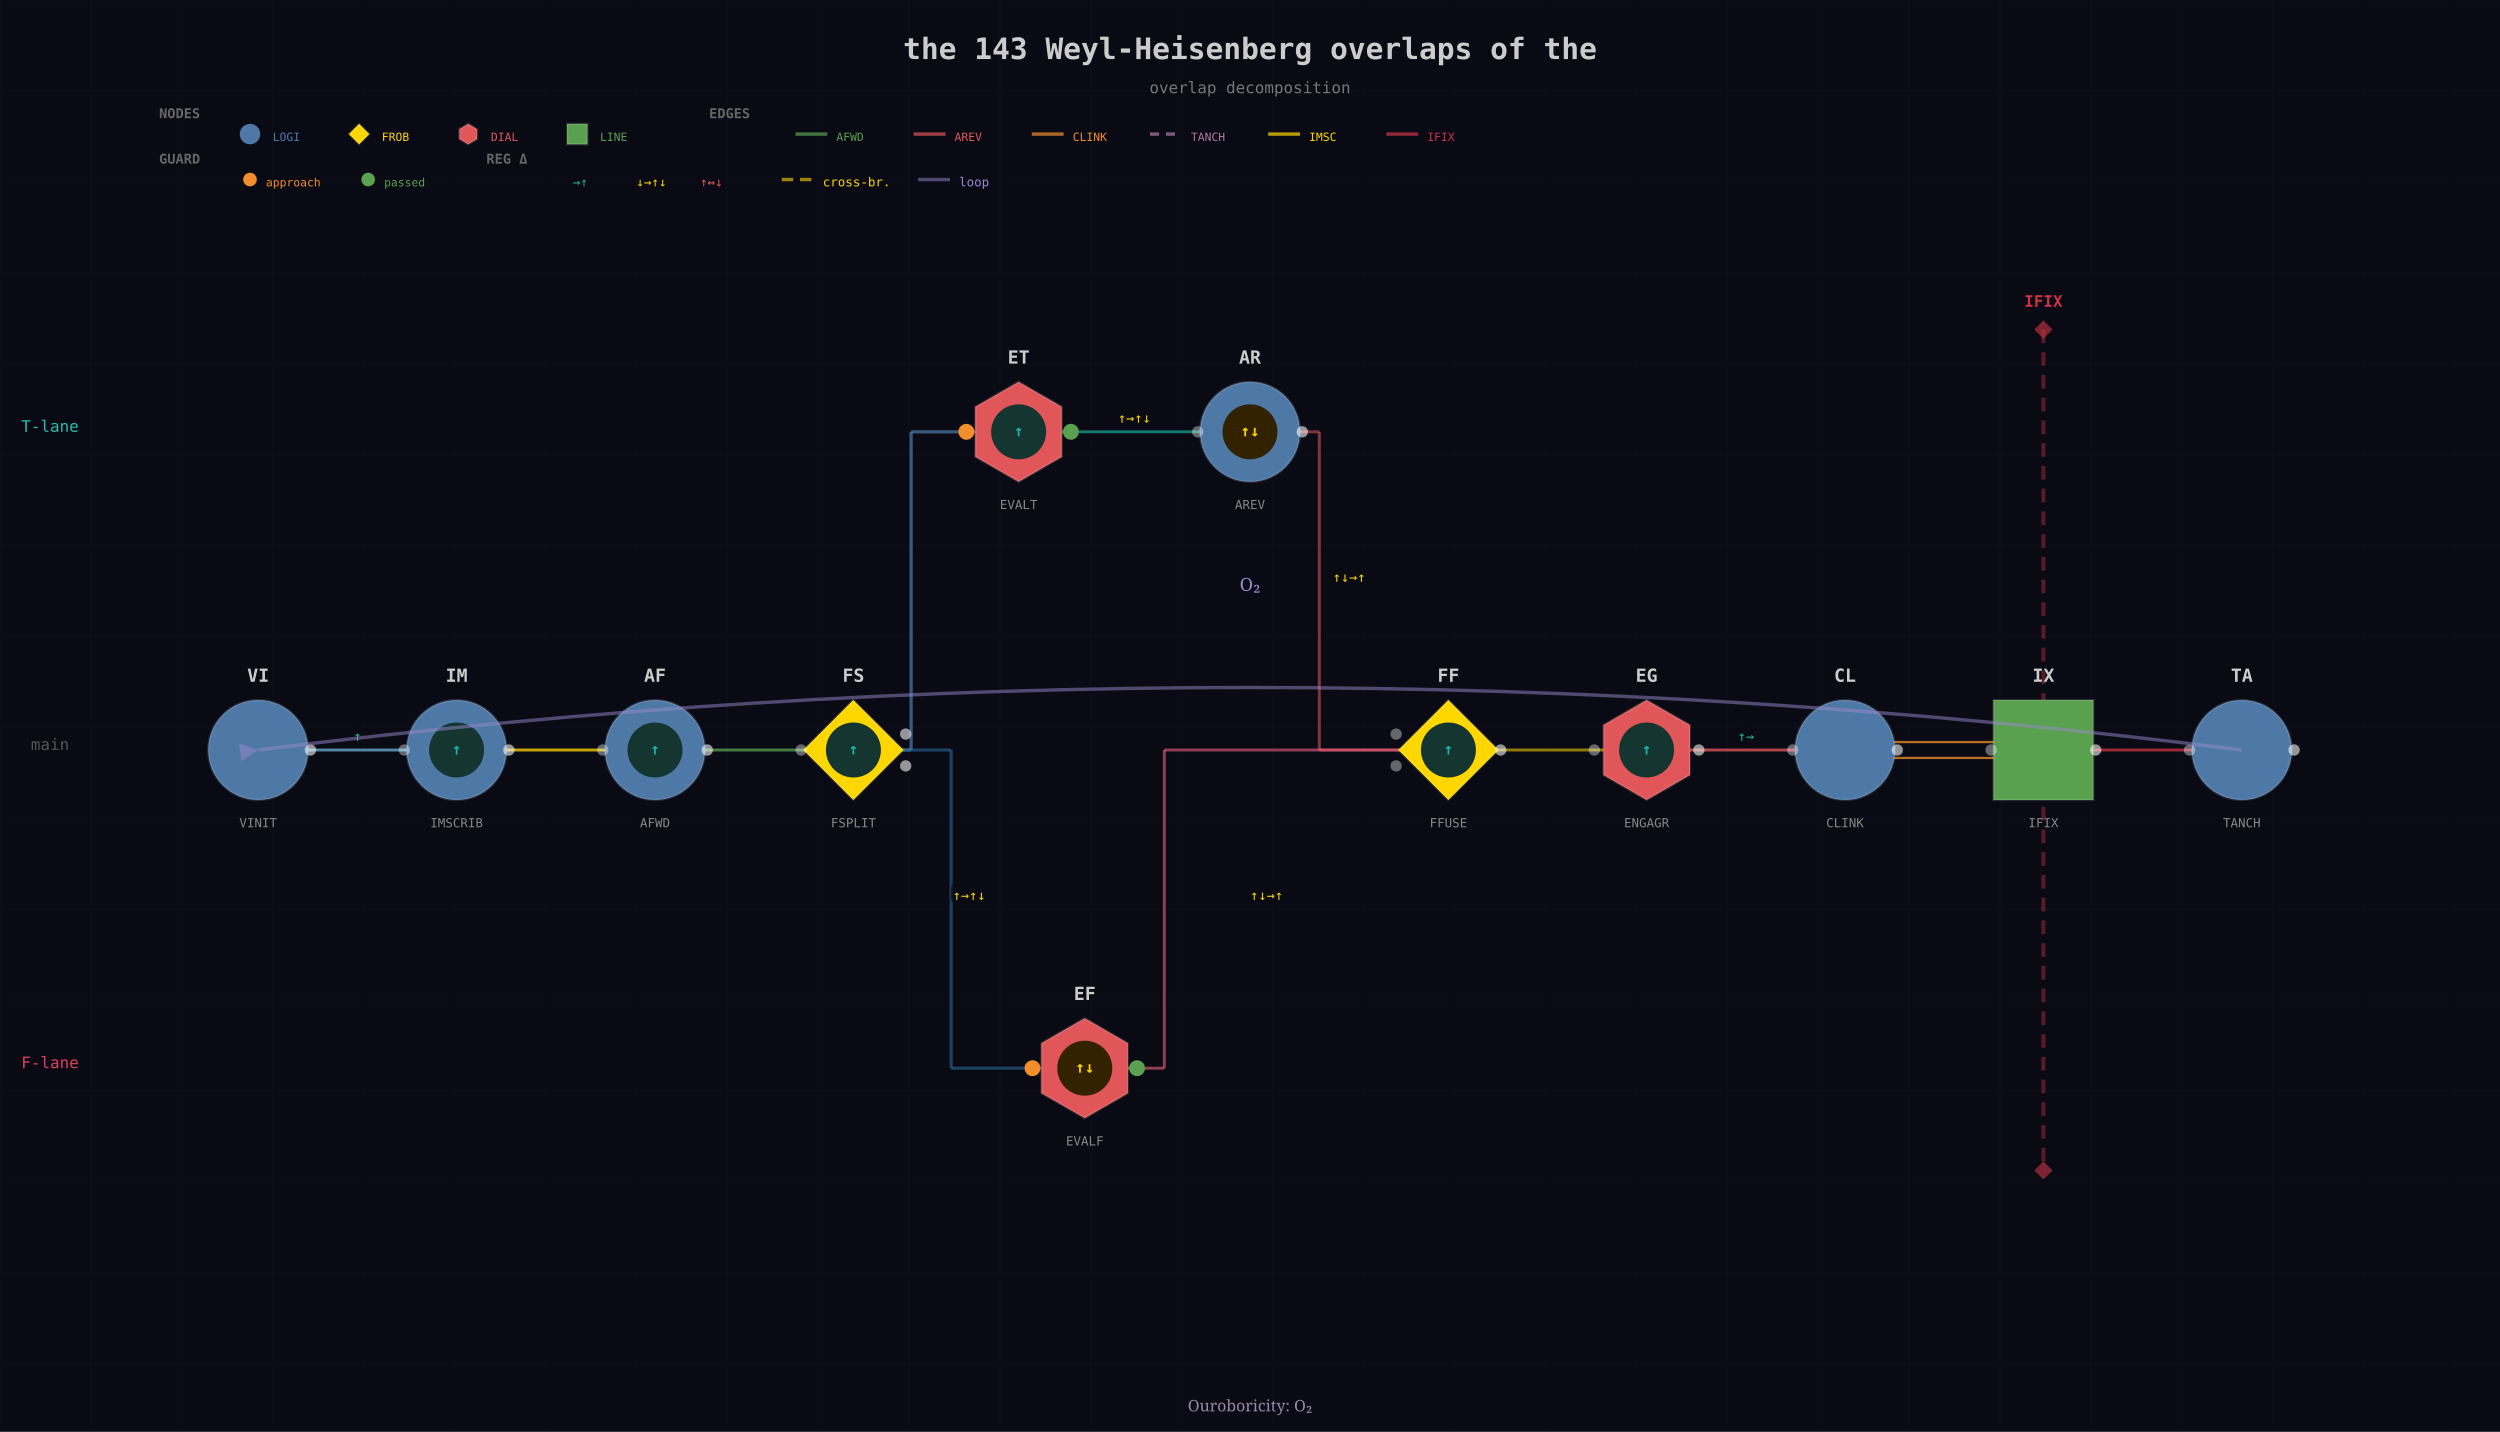
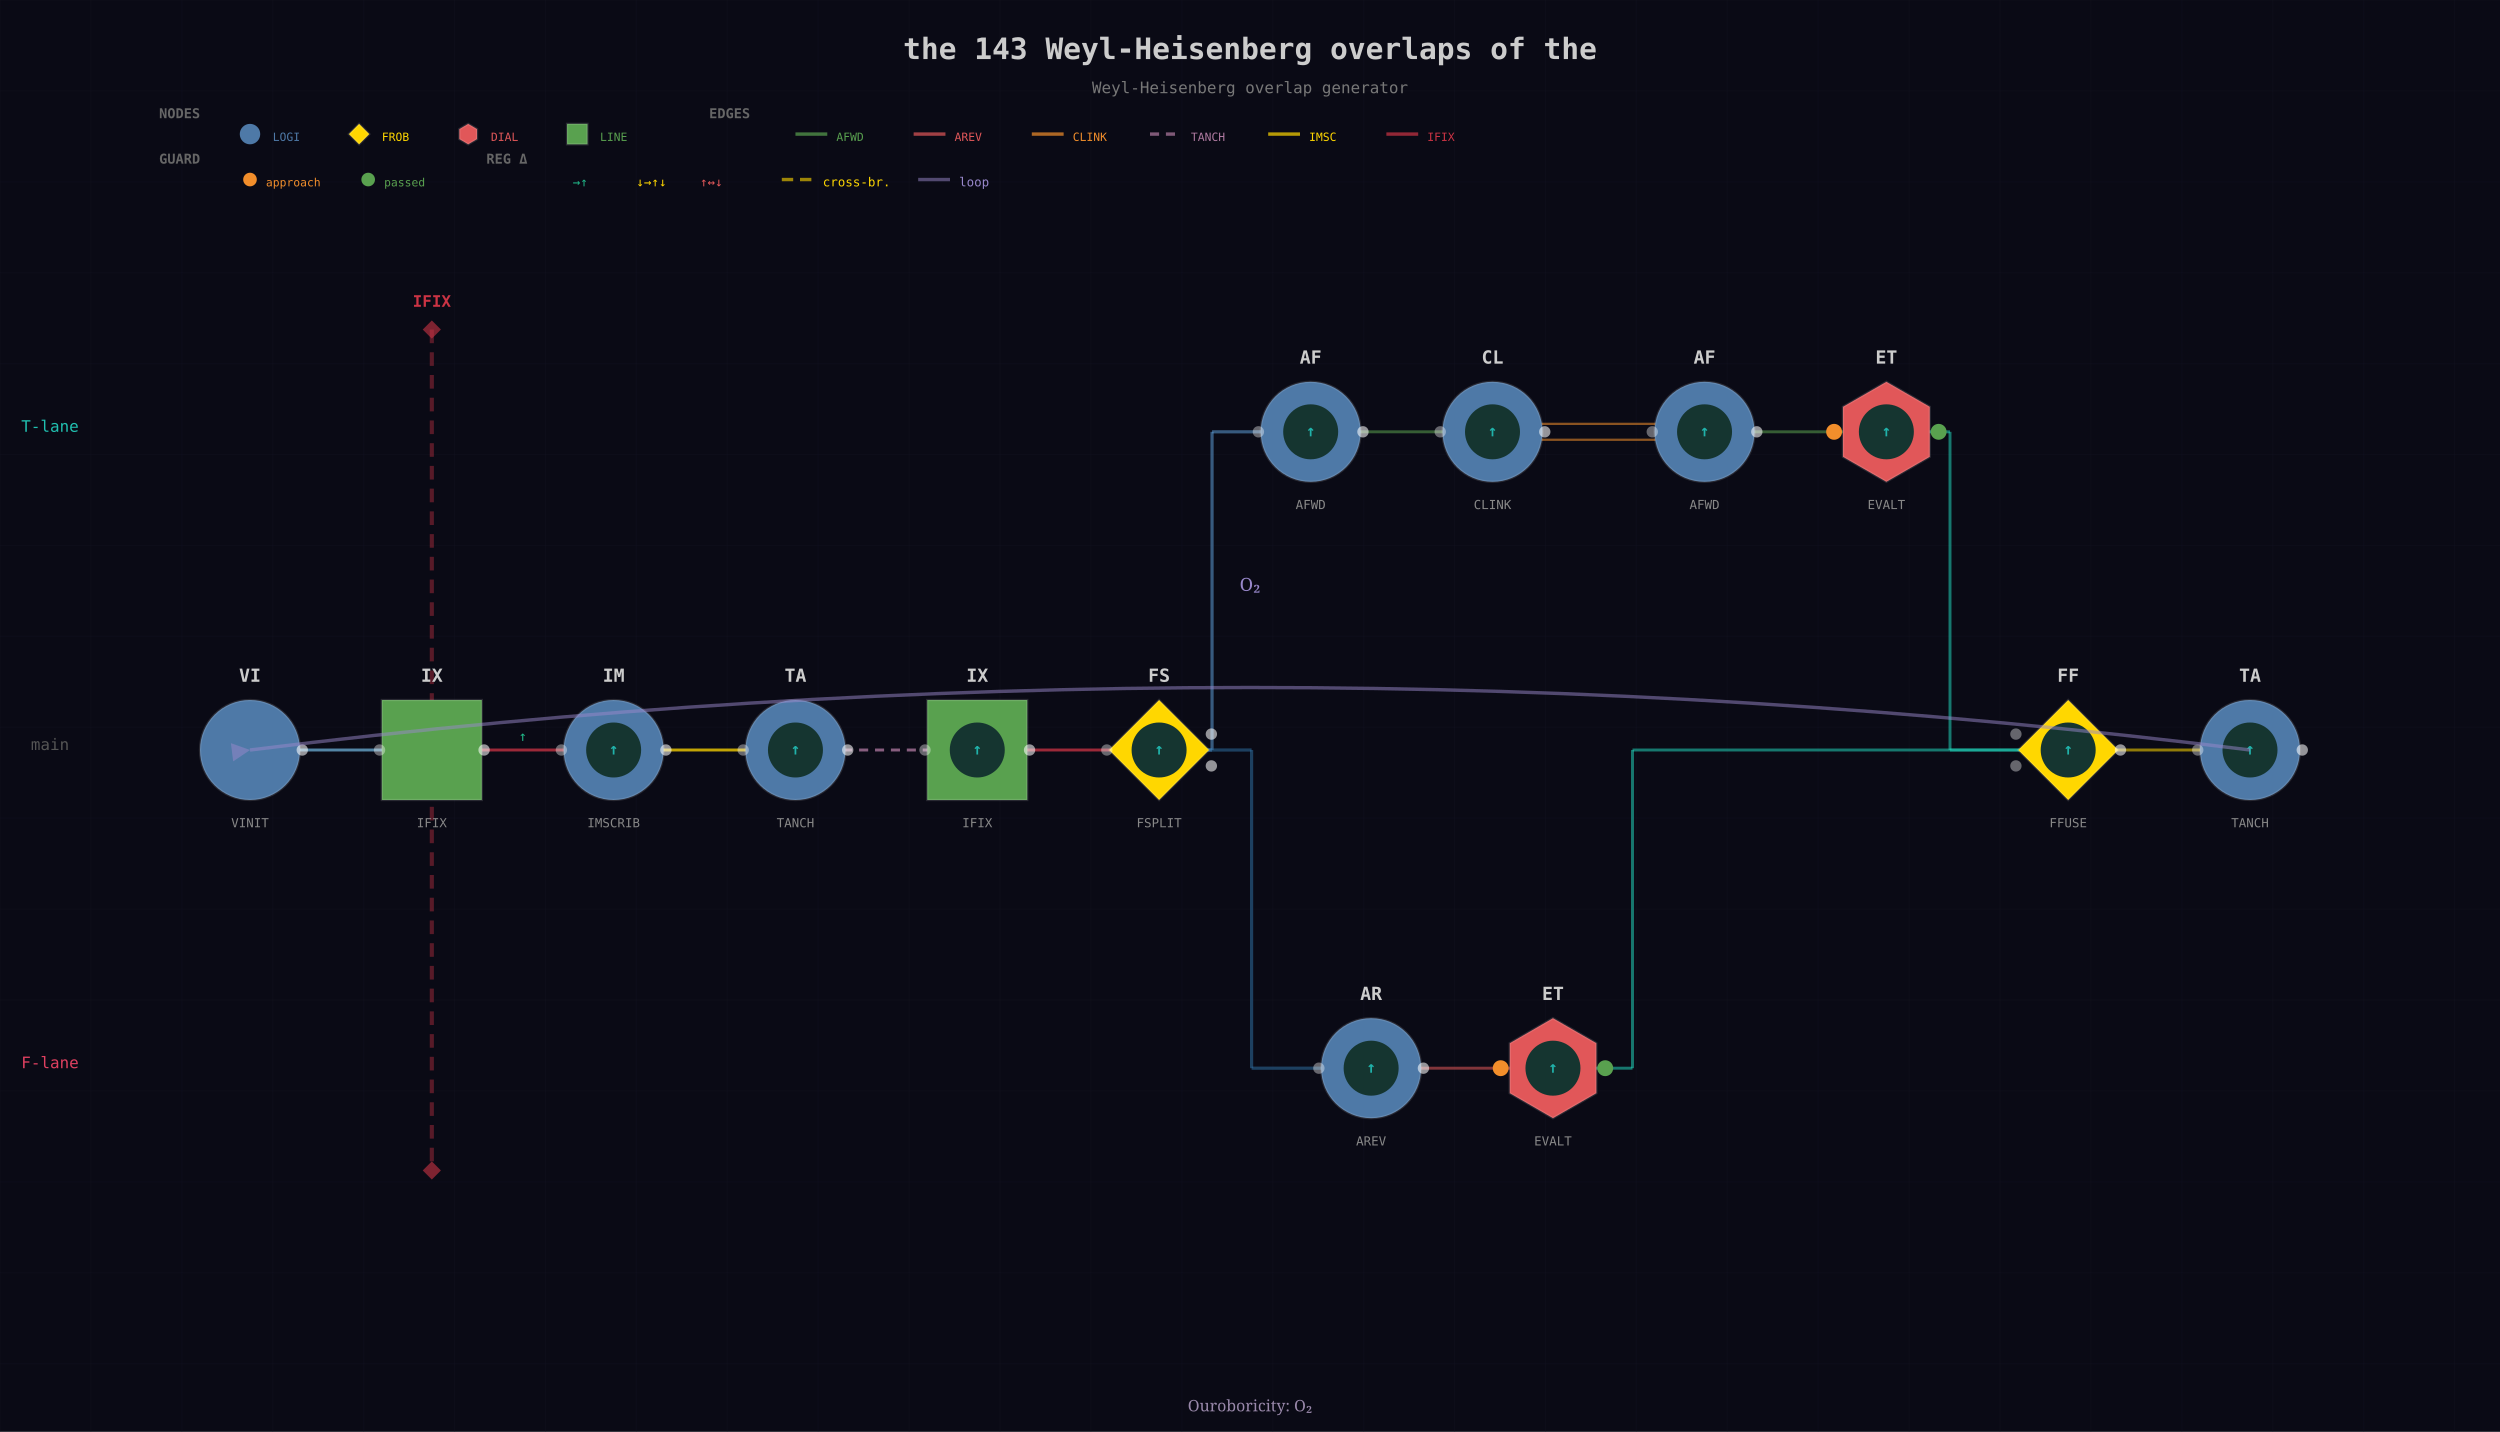
<svg xmlns="http://www.w3.org/2000/svg" viewBox="0 0 1100 630">
  <rect width="1100" height="630" fill="#0a0a15" />
  <line x1="0.0" y1="0.0" x2="0.0" y2="630.0" stroke="#151525" stroke-width="0.4" opacity="0.25" />
  <line x1="40.0" y1="0.0" x2="40.0" y2="630.0" stroke="#151525" stroke-width="0.4" opacity="0.25" />
  <line x1="80.0" y1="0.0" x2="80.0" y2="630.0" stroke="#151525" stroke-width="0.4" opacity="0.25" />
  <line x1="120.0" y1="0.0" x2="120.0" y2="630.0" stroke="#151525" stroke-width="0.4" opacity="0.25" />
  <line x1="160.0" y1="0.0" x2="160.0" y2="630.0" stroke="#151525" stroke-width="0.4" opacity="0.25" />
  <line x1="200.0" y1="0.0" x2="200.0" y2="630.0" stroke="#151525" stroke-width="0.4" opacity="0.25" />
  <line x1="240.0" y1="0.0" x2="240.0" y2="630.0" stroke="#151525" stroke-width="0.4" opacity="0.25" />
  <line x1="280.0" y1="0.0" x2="280.0" y2="630.0" stroke="#151525" stroke-width="0.4" opacity="0.25" />
  <line x1="320.0" y1="0.0" x2="320.0" y2="630.0" stroke="#151525" stroke-width="0.4" opacity="0.25" />
  <line x1="360.0" y1="0.0" x2="360.0" y2="630.0" stroke="#151525" stroke-width="0.4" opacity="0.25" />
  <line x1="400.0" y1="0.0" x2="400.0" y2="630.0" stroke="#151525" stroke-width="0.4" opacity="0.25" />
  <line x1="440.0" y1="0.0" x2="440.0" y2="630.0" stroke="#151525" stroke-width="0.4" opacity="0.25" />
  <line x1="480.0" y1="0.0" x2="480.0" y2="630.0" stroke="#151525" stroke-width="0.4" opacity="0.25" />
  <line x1="520.0" y1="0.0" x2="520.0" y2="630.0" stroke="#151525" stroke-width="0.4" opacity="0.25" />
  <line x1="560.0" y1="0.0" x2="560.0" y2="630.0" stroke="#151525" stroke-width="0.4" opacity="0.25" />
  <line x1="600.0" y1="0.0" x2="600.0" y2="630.0" stroke="#151525" stroke-width="0.4" opacity="0.25" />
  <line x1="640.0" y1="0.0" x2="640.0" y2="630.0" stroke="#151525" stroke-width="0.4" opacity="0.25" />
  <line x1="680.0" y1="0.0" x2="680.0" y2="630.0" stroke="#151525" stroke-width="0.4" opacity="0.25" />
  <line x1="720.0" y1="0.0" x2="720.0" y2="630.0" stroke="#151525" stroke-width="0.4" opacity="0.25" />
  <line x1="760.0" y1="0.0" x2="760.0" y2="630.0" stroke="#151525" stroke-width="0.4" opacity="0.25" />
  <line x1="800.0" y1="0.0" x2="800.0" y2="630.0" stroke="#151525" stroke-width="0.4" opacity="0.25" />
  <line x1="840.0" y1="0.0" x2="840.0" y2="630.0" stroke="#151525" stroke-width="0.4" opacity="0.25" />
  <line x1="880.0" y1="0.0" x2="880.0" y2="630.0" stroke="#151525" stroke-width="0.4" opacity="0.25" />
  <line x1="920.0" y1="0.0" x2="920.0" y2="630.0" stroke="#151525" stroke-width="0.4" opacity="0.25" />
  <line x1="960.0" y1="0.0" x2="960.0" y2="630.0" stroke="#151525" stroke-width="0.4" opacity="0.25" />
  <line x1="1000.0" y1="0.0" x2="1000.0" y2="630.0" stroke="#151525" stroke-width="0.4" opacity="0.25" />
  <line x1="1040.0" y1="0.0" x2="1040.0" y2="630.0" stroke="#151525" stroke-width="0.4" opacity="0.25" />
  <line x1="1080.0" y1="0.0" x2="1080.0" y2="630.0" stroke="#151525" stroke-width="0.4" opacity="0.25" />
  <line x1="0.0" y1="0.0" x2="1100.0" y2="0.0" stroke="#151525" stroke-width="0.4" opacity="0.25" />
  <line x1="0.0" y1="40.0" x2="1100.0" y2="40.0" stroke="#151525" stroke-width="0.4" opacity="0.25" />
  <line x1="0.0" y1="80.0" x2="1100.0" y2="80.0" stroke="#151525" stroke-width="0.4" opacity="0.25" />
  <line x1="0.0" y1="120.0" x2="1100.0" y2="120.0" stroke="#151525" stroke-width="0.4" opacity="0.25" />
  <line x1="0.0" y1="160.0" x2="1100.0" y2="160.0" stroke="#151525" stroke-width="0.4" opacity="0.25" />
  <line x1="0.0" y1="200.0" x2="1100.0" y2="200.0" stroke="#151525" stroke-width="0.4" opacity="0.25" />
  <line x1="0.0" y1="240.0" x2="1100.0" y2="240.0" stroke="#151525" stroke-width="0.4" opacity="0.25" />
  <line x1="0.0" y1="280.0" x2="1100.0" y2="280.0" stroke="#151525" stroke-width="0.4" opacity="0.25" />
  <line x1="0.0" y1="320.0" x2="1100.0" y2="320.0" stroke="#151525" stroke-width="0.4" opacity="0.25" />
  <line x1="0.0" y1="360.0" x2="1100.0" y2="360.0" stroke="#151525" stroke-width="0.4" opacity="0.25" />
  <line x1="0.0" y1="400.0" x2="1100.0" y2="400.0" stroke="#151525" stroke-width="0.4" opacity="0.25" />
  <line x1="0.0" y1="440.0" x2="1100.0" y2="440.0" stroke="#151525" stroke-width="0.4" opacity="0.25" />
  <line x1="0.0" y1="480.0" x2="1100.0" y2="480.0" stroke="#151525" stroke-width="0.4" opacity="0.25" />
  <line x1="0.0" y1="520.0" x2="1100.0" y2="520.0" stroke="#151525" stroke-width="0.4" opacity="0.25" />
  <line x1="0.0" y1="560.0" x2="1100.0" y2="560.0" stroke="#151525" stroke-width="0.4" opacity="0.25" />
  <line x1="0.0" y1="600.0" x2="1100.0" y2="600.0" stroke="#151525" stroke-width="0.4" opacity="0.25" />
  <text x="550.0" y="26.0" fill="#cccccc" font-size="13" text-anchor="middle" font-family="monospace" font-weight="bold">the 143 Weyl-Heisenberg overlaps of the </text>
-   <text x="550.0" y="41.0" fill="#777" font-size="7" text-anchor="middle" font-family="monospace">overlap decomposition</text>
+   <text x="550.0" y="41.0" fill="#777" font-size="7" text-anchor="middle" font-family="monospace">Weyl-Heisenberg overlap generator</text>
  <text x="22.0" y="190.0" fill="#20c0b0" font-size="7" text-anchor="middle" font-family="monospace">T-lane</text>
  <text x="22.0" y="470.0" fill="#e04060" font-size="7" text-anchor="middle" font-family="monospace">F-lane</text>
  <text x="22.0" y="330.0" fill="#555" font-size="7" text-anchor="middle" font-family="monospace">main</text>
-   <line x1="899.1" y1="145.0" x2="899.1" y2="515.0" stroke="#cc3344" stroke-width="1.8" opacity="0.4" stroke-dasharray="6,4" />
-   <text x="899.1" y="135.0" fill="#cc3344" font-size="7" text-anchor="middle" font-family="monospace" font-weight="bold">IFIX</text>
-   <polygon points="899.091,141.0 903.1,145 899.091,149.0 895.1,145" fill="#cc3344" opacity="0.6" />
-   <polygon points="899.091,511.0 903.1,515 899.091,519.0 895.1,515" fill="#cc3344" opacity="0.6" />
-   <line x1="375.5" y1="330.0" x2="400.9" y2="330.0" stroke="#5b9bd5" stroke-width="1.4" opacity="0.55" />
-   <line x1="400.9" y1="330.0" x2="400.9" y2="190.0" stroke="#5b9bd5" stroke-width="1.4" opacity="0.55" />
-   <line x1="400.9" y1="190.0" x2="440.2" y2="190.0" stroke="#5b9bd5" stroke-width="1.4" opacity="0.55" />
-   <polygon points="448.2,190.0 440.2,193.2 440.2,186.8" fill="#5b9bd5" opacity="0.55" />
-   <line x1="448.2" y1="190.0" x2="542.0" y2="190.0" stroke="#20d0b8" stroke-width="1.3" opacity="0.55" />
-   <polygon points="550.0,190.0 542.0,193.2 542.0,186.8" fill="#20d0b8" opacity="0.55" />
-   <rect x="491.1" y="178.0" width="16.0" height="10" fill="#0a0a15" opacity="0.7" rx="3" />
-   <text x="499.1" y="186.0" fill="#ffd700" font-size="6" text-anchor="middle" font-family="monospace">↑→↑↓</text>
-   <line x1="550.0" y1="190.0" x2="580.5" y2="190.0" stroke="#e15759" stroke-width="1.3" opacity="0.55" />
-   <line x1="580.5" y1="190.0" x2="580.5" y2="330.0" stroke="#e15759" stroke-width="1.3" opacity="0.55" />
-   <line x1="580.5" y1="330.0" x2="629.3" y2="330.0" stroke="#e15759" stroke-width="1.3" opacity="0.55" />
-   <polygon points="637.3,330.0 629.3,333.2 629.3,326.8" fill="#e15759" opacity="0.55" />
-   <rect x="585.6" y="248.0" width="16.0" height="10" fill="#0a0a15" opacity="0.7" rx="3" />
-   <text x="593.6" y="256.0" fill="#ffd700" font-size="6" text-anchor="middle" font-family="monospace">↑↓→↑</text>
-   <line x1="375.5" y1="330.0" x2="418.5" y2="330.0" stroke="#2b6b9f" stroke-width="1.4" opacity="0.55" />
-   <line x1="418.5" y1="330.0" x2="418.5" y2="470.0" stroke="#2b6b9f" stroke-width="1.4" opacity="0.55" />
-   <line x1="418.5" y1="470.0" x2="469.3" y2="470.0" stroke="#2b6b9f" stroke-width="1.4" opacity="0.55" />
-   <polygon points="477.3,470.0 469.3,473.2 469.3,466.8" fill="#2b6b9f" opacity="0.55" />
-   <rect x="418.4" y="388.0" width="16.0" height="10" fill="#0a0a15" opacity="0.7" rx="3" />
-   <text x="426.4" y="396.0" fill="#ffd700" font-size="6" text-anchor="middle" font-family="monospace">↑→↑↓</text>
-   <line x1="477.3" y1="470.0" x2="512.3" y2="470.0" stroke="#ff6688" stroke-width="1.3" opacity="0.55" />
-   <line x1="512.3" y1="470.0" x2="512.3" y2="330.0" stroke="#ff6688" stroke-width="1.3" opacity="0.55" />
-   <line x1="512.3" y1="330.0" x2="629.3" y2="330.0" stroke="#ff6688" stroke-width="1.3" opacity="0.55" />
-   <polygon points="637.3,330.0 629.3,333.2 629.3,326.8" fill="#ff6688" opacity="0.55" />
-   <rect x="549.3" y="388.0" width="16.0" height="10" fill="#0a0a15" opacity="0.7" rx="3" />
-   <text x="557.3" y="396.0" fill="#ffd700" font-size="6" text-anchor="middle" font-family="monospace">↑↓→↑</text>
-   <line x1="113.6" y1="330.0" x2="192.9" y2="330.0" stroke="#6baed6" stroke-width="1.3" opacity="0.75" />
-   <polygon points="200.9,330.0 192.9,333.2 192.9,326.8" fill="#6baed6" opacity="0.75" />
-   <rect x="155.3" y="318.0" width="4.0" height="10" fill="#0a0a15" opacity="0.7" rx="3" />
-   <text x="157.3" y="326.0" fill="#20b888" font-size="6" text-anchor="middle" font-family="monospace">↑</text>
-   <line x1="200.9" y1="330.0" x2="280.2" y2="330.0" stroke="#ffd700" stroke-width="1.3" opacity="0.75" />
-   <polygon points="288.2,330.0 280.2,333.2 280.2,326.8" fill="#ffd700" opacity="0.75" />
-   <line x1="288.2" y1="330.0" x2="367.5" y2="330.0" stroke="#59a14f" stroke-width="1.3" opacity="0.75" />
-   <polygon points="375.5,330.0 367.5,333.2 367.5,326.8" fill="#59a14f" opacity="0.75" />
-   <line x1="724.5" y1="330.0" x2="803.8" y2="330.0" stroke="#e15759" stroke-width="1.3" opacity="0.75" />
-   <polygon points="811.8,330.0 803.8,333.2 803.8,326.8" fill="#e15759" opacity="0.75" />
-   <rect x="764.2" y="318.0" width="8.0" height="10" fill="#0a0a15" opacity="0.7" rx="3" />
-   <text x="768.2" y="326.0" fill="#20b888" font-size="6" text-anchor="middle" font-family="monospace">↑→</text>
-   <line x1="811.8" y1="326.5" x2="890.1" y2="326.5" stroke="#f28e2b" stroke-width="1.0" opacity="0.75" />
-   <line x1="811.8" y1="333.5" x2="890.1" y2="333.5" stroke="#f28e2b" stroke-width="1.0" opacity="0.75" />
-   <polygon points="899.1,330.0 889.1,334.0 889.1,326.0" fill="#f28e2b" opacity="0.75" />
-   <line x1="899.1" y1="330.0" x2="978.4" y2="330.0" stroke="#cc3344" stroke-width="1.3" opacity="0.75" />
-   <polygon points="986.4,330.0 978.4,333.2 978.4,326.8" fill="#cc3344" opacity="0.75" />
-   <line x1="637.3" y1="330.0" x2="716.5" y2="330.0" stroke="#ffd700" stroke-width="1.3" opacity="0.55" />
-   <polygon points="724.5,330.0 716.5,333.2 716.5,326.8" fill="#ffd700" opacity="0.55" />
-   <circle cx="113.6" cy="330.0" r="22.0" fill="#4e79a7" stroke="#ffffff20" stroke-width="1.0" />
-   <text x="113.6" y="300.0" fill="#cccccc" font-size="8" text-anchor="middle" font-family="monospace" font-weight="bold">VI</text>
-   <text x="113.6" y="364.0" fill="#888" font-size="5.5" text-anchor="middle" font-family="monospace">VINIT</text>
-   <circle cx="136.6" cy="330.0" r="2.5" fill="#ffffff90" stroke-width="0" />
-   <circle cx="200.9" cy="330.0" r="22.0" fill="#4e79a7" stroke="#ffffff20" stroke-width="1.0" />
-   <circle cx="200.9" cy="330.0" r="12.1" fill="#153530" stroke-width="0" />
-   <text x="200.9" y="332.0" fill="#20b2aa" font-size="7" text-anchor="middle" font-family="monospace" font-weight="bold">↑</text>
-   <text x="200.9" y="300.0" fill="#cccccc" font-size="8" text-anchor="middle" font-family="monospace" font-weight="bold">IM</text>
-   <text x="200.9" y="364.0" fill="#888" font-size="5.5" text-anchor="middle" font-family="monospace">IMSCRIB</text>
-   <circle cx="177.9" cy="330.0" r="2.5" fill="#ffffff60" stroke-width="0" />
-   <circle cx="223.9" cy="330.0" r="2.5" fill="#ffffff90" stroke-width="0" />
-   <circle cx="288.2" cy="330.0" r="22.0" fill="#4e79a7" stroke="#ffffff20" stroke-width="1.0" />
-   <circle cx="288.2" cy="330.0" r="12.1" fill="#153530" stroke-width="0" />
-   <text x="288.2" y="332.0" fill="#20b2aa" font-size="7" text-anchor="middle" font-family="monospace" font-weight="bold">↑</text>
-   <text x="288.2" y="300.0" fill="#cccccc" font-size="8" text-anchor="middle" font-family="monospace" font-weight="bold">AF</text>
-   <text x="288.2" y="364.0" fill="#888" font-size="5.5" text-anchor="middle" font-family="monospace">AFWD</text>
-   <circle cx="265.2" cy="330.0" r="2.5" fill="#ffffff60" stroke-width="0" />
-   <circle cx="311.2" cy="330.0" r="2.5" fill="#ffffff90" stroke-width="0" />
-   <polygon points="375.455,308.0 397.5,330 375.455,352.0 353.5,330" fill="#ffd700" stroke="#ffffff20" stroke-width="1.0" />
-   <circle cx="375.5" cy="330.0" r="12.1" fill="#153530" stroke-width="0" />
-   <text x="375.5" y="332.0" fill="#20b2aa" font-size="7" text-anchor="middle" font-family="monospace" font-weight="bold">↑</text>
-   <text x="375.5" y="300.0" fill="#cccccc" font-size="8" text-anchor="middle" font-family="monospace" font-weight="bold">FS</text>
-   <text x="375.5" y="364.0" fill="#888" font-size="5.5" text-anchor="middle" font-family="monospace">FSPLIT</text>
-   <circle cx="352.5" cy="330.0" r="2.5" fill="#ffffff60" stroke-width="0" />
-   <circle cx="398.5" cy="323.0" r="2.5" fill="#ffffff90" stroke-width="0" />
-   <circle cx="398.5" cy="337.0" r="2.5" fill="#ffffff90" stroke-width="0" />
-   <polygon points="467.2,201.0 448.2,212.0 429.1,201.0 429.1,179.0 448.2,168.0 467.2,179.0" fill="#e15759" stroke="#ffffff20" stroke-width="1.0" />
-   <circle cx="448.2" cy="190.0" r="12.1" fill="#153530" stroke-width="0" />
-   <text x="448.2" y="192.0" fill="#20b2aa" font-size="7" text-anchor="middle" font-family="monospace" font-weight="bold">↑</text>
-   <text x="448.2" y="160.0" fill="#cccccc" font-size="8" text-anchor="middle" font-family="monospace" font-weight="bold">ET</text>
-   <text x="448.2" y="224.0" fill="#888" font-size="5.5" text-anchor="middle" font-family="monospace">EVALT</text>
-   <circle cx="425.2" cy="190.0" r="3.5" fill="#f28e2b" stroke-width="0.8" />
-   <circle cx="471.2" cy="190.0" r="3.5" fill="#59a14f" stroke-width="0.9" />
-   <circle cx="550.0" cy="190.0" r="22.0" fill="#4e79a7" stroke="#ffffff20" stroke-width="1.0" />
-   <circle cx="550.0" cy="190.0" r="12.1" fill="#332200" stroke-width="0" />
-   <text x="550.0" y="192.0" fill="#ffd700" font-size="7" text-anchor="middle" font-family="monospace" font-weight="bold">↑↓</text>
-   <text x="550.0" y="160.0" fill="#cccccc" font-size="8" text-anchor="middle" font-family="monospace" font-weight="bold">AR</text>
-   <text x="550.0" y="224.0" fill="#888" font-size="5.5" text-anchor="middle" font-family="monospace">AREV</text>
-   <circle cx="527.0" cy="190.0" r="2.5" fill="#ffffff60" stroke-width="0" />
-   <circle cx="573.0" cy="190.0" r="2.5" fill="#ffffff90" stroke-width="0" />
-   <polygon points="496.3,481.0 477.3,492.0 458.2,481.0 458.2,459.0 477.3,448.0 496.3,459.0" fill="#e15759" stroke="#ffffff20" stroke-width="1.0" />
-   <circle cx="477.3" cy="470.0" r="12.1" fill="#332200" stroke-width="0" />
-   <text x="477.3" y="472.0" fill="#ffd700" font-size="7" text-anchor="middle" font-family="monospace" font-weight="bold">↑↓</text>
-   <text x="477.3" y="440.0" fill="#cccccc" font-size="8" text-anchor="middle" font-family="monospace" font-weight="bold">EF</text>
-   <text x="477.3" y="504.0" fill="#888" font-size="5.5" text-anchor="middle" font-family="monospace">EVALF</text>
-   <circle cx="454.3" cy="470.0" r="3.5" fill="#f28e2b" stroke-width="0.8" />
-   <circle cx="500.3" cy="470.0" r="3.5" fill="#59a14f" stroke-width="0.9" />
-   <polygon points="637.273,308.0 659.3,330 637.273,352.0 615.3,330" fill="#ffd700" stroke="#ffffff20" stroke-width="1.0" />
-   <circle cx="637.3" cy="330.0" r="12.1" fill="#153530" stroke-width="0" />
-   <text x="637.3" y="332.0" fill="#20b2aa" font-size="7" text-anchor="middle" font-family="monospace" font-weight="bold">↑</text>
-   <text x="637.3" y="300.0" fill="#cccccc" font-size="8" text-anchor="middle" font-family="monospace" font-weight="bold">FF</text>
-   <text x="637.3" y="364.0" fill="#888" font-size="5.5" text-anchor="middle" font-family="monospace">FFUSE</text>
-   <circle cx="614.3" cy="323.0" r="2.5" fill="#ffffff60" stroke-width="0" />
-   <circle cx="614.3" cy="337.0" r="2.5" fill="#ffffff60" stroke-width="0" />
-   <circle cx="660.3" cy="330.0" r="2.5" fill="#ffffff90" stroke-width="0" />
-   <polygon points="743.6,341.0 724.5,352.0 705.5,341.0 705.5,319.0 724.5,308.0 743.6,319.0" fill="#e15759" stroke="#ffffff20" stroke-width="1.0" />
-   <circle cx="724.5" cy="330.0" r="12.1" fill="#153530" stroke-width="0" />
-   <text x="724.5" y="332.0" fill="#20b2aa" font-size="7" text-anchor="middle" font-family="monospace" font-weight="bold">↑</text>
-   <text x="724.5" y="300.0" fill="#cccccc" font-size="8" text-anchor="middle" font-family="monospace" font-weight="bold">EG</text>
-   <text x="724.5" y="364.0" fill="#888" font-size="5.5" text-anchor="middle" font-family="monospace">ENGAGR</text>
-   <circle cx="701.5" cy="330.0" r="2.5" fill="#ffffff60" stroke-width="0" />
-   <circle cx="747.5" cy="330.0" r="2.5" fill="#ffffff90" stroke-width="0" />
-   <circle cx="811.8" cy="330.0" r="22.0" fill="#4e79a7" stroke="#ffffff20" stroke-width="1.0" />
-   <text x="811.8" y="300.0" fill="#cccccc" font-size="8" text-anchor="middle" font-family="monospace" font-weight="bold">CL</text>
-   <text x="811.8" y="364.0" fill="#888" font-size="5.5" text-anchor="middle" font-family="monospace">CLINK</text>
-   <circle cx="788.8" cy="330.0" r="2.5" fill="#ffffff60" stroke-width="0" />
-   <circle cx="834.8" cy="330.0" r="2.5" fill="#ffffff90" stroke-width="0" />
-   <rect x="877.1" y="308.0" width="44.0" height="44.0" fill="#59a14f" stroke="#ffffff20" stroke-width="1.0" />
-   <text x="899.1" y="300.0" fill="#cccccc" font-size="8" text-anchor="middle" font-family="monospace" font-weight="bold">IX</text>
-   <text x="899.1" y="364.0" fill="#888" font-size="5.5" text-anchor="middle" font-family="monospace">IFIX</text>
-   <circle cx="876.1" cy="330.0" r="2.5" fill="#ffffff60" stroke-width="0" />
-   <circle cx="922.1" cy="330.0" r="2.5" fill="#ffffff90" stroke-width="0" />
-   <circle cx="986.4" cy="330.0" r="22.0" fill="#4e79a7" stroke="#ffffff20" stroke-width="1.0" />
-   <text x="986.4" y="300.0" fill="#cccccc" font-size="8" text-anchor="middle" font-family="monospace" font-weight="bold">TA</text>
-   <text x="986.4" y="364.0" fill="#888" font-size="5.5" text-anchor="middle" font-family="monospace">TANCH</text>
-   <circle cx="963.4" cy="330.0" r="2.5" fill="#ffffff60" stroke-width="0" />
-   <circle cx="1009.4" cy="330.0" r="2.5" fill="#ffffff90" stroke-width="0" />
-   <path d="M986.4,330.0 Q550.0,275.0 113.6,330.0" fill="none" stroke="#9988cc" stroke-width="1.5" opacity="0.5" />
-   <polygon points="113.6,330.0 105.2,327.0 106.2,335.0" fill="#9988cc" opacity="0.5" />
+   <line x1="190.0" y1="145.0" x2="190.0" y2="515.0" stroke="#cc3344" stroke-width="1.8" opacity="0.4" stroke-dasharray="6,4" />
+   <text x="190.0" y="135.0" fill="#cc3344" font-size="7" text-anchor="middle" font-family="monospace" font-weight="bold">IFIX</text>
+   <polygon points="190.0,141.0 194.0,145 190.0,149.0 186.0,145" fill="#cc3344" opacity="0.6" />
+   <polygon points="190.0,511.0 194.0,515 190.0,519.0 186.0,515" fill="#cc3344" opacity="0.6" />
+   <line x1="510.0" y1="330.0" x2="533.3" y2="330.0" stroke="#5b9bd5" stroke-width="1.4" opacity="0.55" />
+   <line x1="533.3" y1="330.0" x2="533.3" y2="190.0" stroke="#5b9bd5" stroke-width="1.4" opacity="0.55" />
+   <line x1="533.3" y1="190.0" x2="568.7" y2="190.0" stroke="#5b9bd5" stroke-width="1.4" opacity="0.55" />
+   <polygon points="576.7,190.0 568.7,193.2 568.7,186.8" fill="#5b9bd5" opacity="0.55" />
+   <line x1="576.7" y1="190.0" x2="648.7" y2="190.0" stroke="#59a14f" stroke-width="1.3" opacity="0.55" />
+   <polygon points="656.7,190.0 648.7,193.2 648.7,186.8" fill="#59a14f" opacity="0.55" />
+   <line x1="656.7" y1="186.5" x2="741.0" y2="186.5" stroke="#f28e2b" stroke-width="1.0" opacity="0.55" />
+   <line x1="656.7" y1="193.5" x2="741.0" y2="193.5" stroke="#f28e2b" stroke-width="1.0" opacity="0.55" />
+   <polygon points="750.0,190.0 740.0,194.0 740.0,186.0" fill="#f28e2b" opacity="0.55" />
+   <line x1="750.0" y1="190.0" x2="822.0" y2="190.0" stroke="#59a14f" stroke-width="1.3" opacity="0.55" />
+   <polygon points="830.0,190.0 822.0,193.2 822.0,186.8" fill="#59a14f" opacity="0.55" />
+   <line x1="830.0" y1="190.0" x2="858.0" y2="190.0" stroke="#20d0b8" stroke-width="1.3" opacity="0.55" />
+   <line x1="858.0" y1="190.0" x2="858.0" y2="330.0" stroke="#20d0b8" stroke-width="1.3" opacity="0.55" />
+   <line x1="858.0" y1="330.0" x2="902.0" y2="330.0" stroke="#20d0b8" stroke-width="1.3" opacity="0.55" />
+   <polygon points="910.0,330.0 902.0,333.2 902.0,326.8" fill="#20d0b8" opacity="0.55" />
+   <line x1="510.0" y1="330.0" x2="550.7" y2="330.0" stroke="#2b6b9f" stroke-width="1.4" opacity="0.55" />
+   <line x1="550.7" y1="330.0" x2="550.7" y2="470.0" stroke="#2b6b9f" stroke-width="1.4" opacity="0.55" />
+   <line x1="550.7" y1="470.0" x2="595.3" y2="470.0" stroke="#2b6b9f" stroke-width="1.4" opacity="0.55" />
+   <polygon points="603.3,470.0 595.3,473.2 595.3,466.8" fill="#2b6b9f" opacity="0.55" />
+   <line x1="603.3" y1="470.0" x2="675.3" y2="470.0" stroke="#e15759" stroke-width="1.3" opacity="0.55" />
+   <polygon points="683.3,470.0 675.3,473.2 675.3,466.8" fill="#e15759" opacity="0.55" />
+   <line x1="683.3" y1="470.0" x2="718.3" y2="470.0" stroke="#20d0b8" stroke-width="1.3" opacity="0.55" />
+   <line x1="718.3" y1="470.0" x2="718.3" y2="330.0" stroke="#20d0b8" stroke-width="1.3" opacity="0.55" />
+   <line x1="718.3" y1="330.0" x2="902.0" y2="330.0" stroke="#20d0b8" stroke-width="1.3" opacity="0.55" />
+   <polygon points="910.0,330.0 902.0,333.2 902.0,326.8" fill="#20d0b8" opacity="0.55" />
+   <line x1="110.0" y1="330.0" x2="182.0" y2="330.0" stroke="#6baed6" stroke-width="1.3" opacity="0.75" />
+   <polygon points="190.0,330.0 182.0,333.2 182.0,326.8" fill="#6baed6" opacity="0.75" />
+   <line x1="190.0" y1="330.0" x2="262.0" y2="330.0" stroke="#cc3344" stroke-width="1.3" opacity="0.75" />
+   <polygon points="270.0,330.0 262.0,333.2 262.0,326.8" fill="#cc3344" opacity="0.75" />
+   <rect x="228.0" y="318.0" width="4.0" height="10" fill="#0a0a15" opacity="0.7" rx="3" />
+   <text x="230.0" y="326.0" fill="#20b888" font-size="6" text-anchor="middle" font-family="monospace">↑</text>
+   <line x1="270.0" y1="330.0" x2="342.0" y2="330.0" stroke="#ffd700" stroke-width="1.3" opacity="0.75" />
+   <polygon points="350.0,330.0 342.0,333.2 342.0,326.8" fill="#ffd700" opacity="0.75" />
+   <line x1="350.0" y1="330.0" x2="422.0" y2="330.0" stroke="#b07aa1" stroke-width="1.3" opacity="0.75" stroke-dasharray="4,3" />
+   <polygon points="430.0,330.0 422.0,333.2 422.0,326.8" fill="#b07aa1" opacity="0.75" />
+   <line x1="430.0" y1="330.0" x2="502.0" y2="330.0" stroke="#cc3344" stroke-width="1.3" opacity="0.75" />
+   <polygon points="510.0,330.0 502.0,333.2 502.0,326.8" fill="#cc3344" opacity="0.75" />
+   <line x1="910.0" y1="330.0" x2="982.0" y2="330.0" stroke="#ffd700" stroke-width="1.3" opacity="0.55" />
+   <polygon points="990.0,330.0 982.0,333.2 982.0,326.8" fill="#ffd700" opacity="0.55" />
+   <circle cx="110.0" cy="330.0" r="22.0" fill="#4e79a7" stroke="#ffffff20" stroke-width="1.0" />
+   <text x="110.0" y="300.0" fill="#cccccc" font-size="8" text-anchor="middle" font-family="monospace" font-weight="bold">VI</text>
+   <text x="110.0" y="364.0" fill="#888" font-size="5.5" text-anchor="middle" font-family="monospace">VINIT</text>
+   <circle cx="133.0" cy="330.0" r="2.5" fill="#ffffff90" stroke-width="0" />
+   <rect x="168.0" y="308.0" width="44.0" height="44.0" fill="#59a14f" stroke="#ffffff20" stroke-width="1.0" />
+   <text x="190.0" y="300.0" fill="#cccccc" font-size="8" text-anchor="middle" font-family="monospace" font-weight="bold">IX</text>
+   <text x="190.0" y="364.0" fill="#888" font-size="5.5" text-anchor="middle" font-family="monospace">IFIX</text>
+   <circle cx="167.0" cy="330.0" r="2.5" fill="#ffffff60" stroke-width="0" />
+   <circle cx="213.0" cy="330.0" r="2.5" fill="#ffffff90" stroke-width="0" />
+   <circle cx="270.0" cy="330.0" r="22.0" fill="#4e79a7" stroke="#ffffff20" stroke-width="1.0" />
+   <circle cx="270.0" cy="330.0" r="12.1" fill="#153530" stroke-width="0" />
+   <text x="270.0" y="332.0" fill="#20b2aa" font-size="7" text-anchor="middle" font-family="monospace" font-weight="bold">↑</text>
+   <text x="270.0" y="300.0" fill="#cccccc" font-size="8" text-anchor="middle" font-family="monospace" font-weight="bold">IM</text>
+   <text x="270.0" y="364.0" fill="#888" font-size="5.5" text-anchor="middle" font-family="monospace">IMSCRIB</text>
+   <circle cx="247.0" cy="330.0" r="2.5" fill="#ffffff60" stroke-width="0" />
+   <circle cx="293.0" cy="330.0" r="2.5" fill="#ffffff90" stroke-width="0" />
+   <circle cx="350.0" cy="330.0" r="22.0" fill="#4e79a7" stroke="#ffffff20" stroke-width="1.0" />
+   <circle cx="350.0" cy="330.0" r="12.1" fill="#153530" stroke-width="0" />
+   <text x="350.0" y="332.0" fill="#20b2aa" font-size="7" text-anchor="middle" font-family="monospace" font-weight="bold">↑</text>
+   <text x="350.0" y="300.0" fill="#cccccc" font-size="8" text-anchor="middle" font-family="monospace" font-weight="bold">TA</text>
+   <text x="350.0" y="364.0" fill="#888" font-size="5.5" text-anchor="middle" font-family="monospace">TANCH</text>
+   <circle cx="327.0" cy="330.0" r="2.5" fill="#ffffff60" stroke-width="0" />
+   <circle cx="373.0" cy="330.0" r="2.5" fill="#ffffff90" stroke-width="0" />
+   <rect x="408.0" y="308.0" width="44.0" height="44.0" fill="#59a14f" stroke="#ffffff20" stroke-width="1.0" />
+   <circle cx="430.0" cy="330.0" r="12.1" fill="#153530" stroke-width="0" />
+   <text x="430.0" y="332.0" fill="#20b2aa" font-size="7" text-anchor="middle" font-family="monospace" font-weight="bold">↑</text>
+   <text x="430.0" y="300.0" fill="#cccccc" font-size="8" text-anchor="middle" font-family="monospace" font-weight="bold">IX</text>
+   <text x="430.0" y="364.0" fill="#888" font-size="5.5" text-anchor="middle" font-family="monospace">IFIX</text>
+   <circle cx="407.0" cy="330.0" r="2.5" fill="#ffffff60" stroke-width="0" />
+   <circle cx="453.0" cy="330.0" r="2.5" fill="#ffffff90" stroke-width="0" />
+   <polygon points="510.0,308.0 532.0,330 510.0,352.0 488.0,330" fill="#ffd700" stroke="#ffffff20" stroke-width="1.0" />
+   <circle cx="510.0" cy="330.0" r="12.1" fill="#153530" stroke-width="0" />
+   <text x="510.0" y="332.0" fill="#20b2aa" font-size="7" text-anchor="middle" font-family="monospace" font-weight="bold">↑</text>
+   <text x="510.0" y="300.0" fill="#cccccc" font-size="8" text-anchor="middle" font-family="monospace" font-weight="bold">FS</text>
+   <text x="510.0" y="364.0" fill="#888" font-size="5.5" text-anchor="middle" font-family="monospace">FSPLIT</text>
+   <circle cx="487.0" cy="330.0" r="2.5" fill="#ffffff60" stroke-width="0" />
+   <circle cx="533.0" cy="323.0" r="2.5" fill="#ffffff90" stroke-width="0" />
+   <circle cx="533.0" cy="337.0" r="2.5" fill="#ffffff90" stroke-width="0" />
+   <circle cx="576.7" cy="190.0" r="22.0" fill="#4e79a7" stroke="#ffffff20" stroke-width="1.0" />
+   <circle cx="576.7" cy="190.0" r="12.1" fill="#153530" stroke-width="0" />
+   <text x="576.7" y="192.0" fill="#20b2aa" font-size="7" text-anchor="middle" font-family="monospace" font-weight="bold">↑</text>
+   <text x="576.7" y="160.0" fill="#cccccc" font-size="8" text-anchor="middle" font-family="monospace" font-weight="bold">AF</text>
+   <text x="576.7" y="224.0" fill="#888" font-size="5.5" text-anchor="middle" font-family="monospace">AFWD</text>
+   <circle cx="553.7" cy="190.0" r="2.5" fill="#ffffff60" stroke-width="0" />
+   <circle cx="599.7" cy="190.0" r="2.5" fill="#ffffff90" stroke-width="0" />
+   <circle cx="656.7" cy="190.0" r="22.0" fill="#4e79a7" stroke="#ffffff20" stroke-width="1.0" />
+   <circle cx="656.7" cy="190.0" r="12.1" fill="#153530" stroke-width="0" />
+   <text x="656.7" y="192.0" fill="#20b2aa" font-size="7" text-anchor="middle" font-family="monospace" font-weight="bold">↑</text>
+   <text x="656.7" y="160.0" fill="#cccccc" font-size="8" text-anchor="middle" font-family="monospace" font-weight="bold">CL</text>
+   <text x="656.7" y="224.0" fill="#888" font-size="5.5" text-anchor="middle" font-family="monospace">CLINK</text>
+   <circle cx="633.7" cy="190.0" r="2.5" fill="#ffffff60" stroke-width="0" />
+   <circle cx="679.7" cy="190.0" r="2.5" fill="#ffffff90" stroke-width="0" />
+   <circle cx="750.0" cy="190.0" r="22.0" fill="#4e79a7" stroke="#ffffff20" stroke-width="1.0" />
+   <circle cx="750.0" cy="190.0" r="12.1" fill="#153530" stroke-width="0" />
+   <text x="750.0" y="192.0" fill="#20b2aa" font-size="7" text-anchor="middle" font-family="monospace" font-weight="bold">↑</text>
+   <text x="750.0" y="160.0" fill="#cccccc" font-size="8" text-anchor="middle" font-family="monospace" font-weight="bold">AF</text>
+   <text x="750.0" y="224.0" fill="#888" font-size="5.5" text-anchor="middle" font-family="monospace">AFWD</text>
+   <circle cx="727.0" cy="190.0" r="2.5" fill="#ffffff60" stroke-width="0" />
+   <circle cx="773.0" cy="190.0" r="2.5" fill="#ffffff90" stroke-width="0" />
+   <polygon points="849.1,201.0 830.0,212.0 810.9,201.0 810.9,179.0 830.0,168.0 849.1,179.0" fill="#e15759" stroke="#ffffff20" stroke-width="1.0" />
+   <circle cx="830.0" cy="190.0" r="12.1" fill="#153530" stroke-width="0" />
+   <text x="830.0" y="192.0" fill="#20b2aa" font-size="7" text-anchor="middle" font-family="monospace" font-weight="bold">↑</text>
+   <text x="830.0" y="160.0" fill="#cccccc" font-size="8" text-anchor="middle" font-family="monospace" font-weight="bold">ET</text>
+   <text x="830.0" y="224.0" fill="#888" font-size="5.5" text-anchor="middle" font-family="monospace">EVALT</text>
+   <circle cx="807.0" cy="190.0" r="3.5" fill="#f28e2b" stroke-width="0.8" />
+   <circle cx="853.0" cy="190.0" r="3.5" fill="#59a14f" stroke-width="0.9" />
+   <circle cx="603.3" cy="470.0" r="22.0" fill="#4e79a7" stroke="#ffffff20" stroke-width="1.0" />
+   <circle cx="603.3" cy="470.0" r="12.1" fill="#153530" stroke-width="0" />
+   <text x="603.3" y="472.0" fill="#20b2aa" font-size="7" text-anchor="middle" font-family="monospace" font-weight="bold">↑</text>
+   <text x="603.3" y="440.0" fill="#cccccc" font-size="8" text-anchor="middle" font-family="monospace" font-weight="bold">AR</text>
+   <text x="603.3" y="504.0" fill="#888" font-size="5.5" text-anchor="middle" font-family="monospace">AREV</text>
+   <circle cx="580.3" cy="470.0" r="2.5" fill="#ffffff60" stroke-width="0" />
+   <circle cx="626.3" cy="470.0" r="2.5" fill="#ffffff90" stroke-width="0" />
+   <polygon points="702.4,481.0 683.3,492.0 664.3,481.0 664.3,459.0 683.3,448.0 702.4,459.0" fill="#e15759" stroke="#ffffff20" stroke-width="1.0" />
+   <circle cx="683.3" cy="470.0" r="12.1" fill="#153530" stroke-width="0" />
+   <text x="683.3" y="472.0" fill="#20b2aa" font-size="7" text-anchor="middle" font-family="monospace" font-weight="bold">↑</text>
+   <text x="683.3" y="440.0" fill="#cccccc" font-size="8" text-anchor="middle" font-family="monospace" font-weight="bold">ET</text>
+   <text x="683.3" y="504.0" fill="#888" font-size="5.5" text-anchor="middle" font-family="monospace">EVALT</text>
+   <circle cx="660.3" cy="470.0" r="3.5" fill="#f28e2b" stroke-width="0.8" />
+   <circle cx="706.3" cy="470.0" r="3.5" fill="#59a14f" stroke-width="0.9" />
+   <polygon points="910.0,308.0 932.0,330 910.0,352.0 888.0,330" fill="#ffd700" stroke="#ffffff20" stroke-width="1.0" />
+   <circle cx="910.0" cy="330.0" r="12.1" fill="#153530" stroke-width="0" />
+   <text x="910.0" y="332.0" fill="#20b2aa" font-size="7" text-anchor="middle" font-family="monospace" font-weight="bold">↑</text>
+   <text x="910.0" y="300.0" fill="#cccccc" font-size="8" text-anchor="middle" font-family="monospace" font-weight="bold">FF</text>
+   <text x="910.0" y="364.0" fill="#888" font-size="5.5" text-anchor="middle" font-family="monospace">FFUSE</text>
+   <circle cx="887.0" cy="323.0" r="2.5" fill="#ffffff60" stroke-width="0" />
+   <circle cx="887.0" cy="337.0" r="2.5" fill="#ffffff60" stroke-width="0" />
+   <circle cx="933.0" cy="330.0" r="2.5" fill="#ffffff90" stroke-width="0" />
+   <circle cx="990.0" cy="330.0" r="22.0" fill="#4e79a7" stroke="#ffffff20" stroke-width="1.0" />
+   <circle cx="990.0" cy="330.0" r="12.1" fill="#153530" stroke-width="0" />
+   <text x="990.0" y="332.0" fill="#20b2aa" font-size="7" text-anchor="middle" font-family="monospace" font-weight="bold">↑</text>
+   <text x="990.0" y="300.0" fill="#cccccc" font-size="8" text-anchor="middle" font-family="monospace" font-weight="bold">TA</text>
+   <text x="990.0" y="364.0" fill="#888" font-size="5.5" text-anchor="middle" font-family="monospace">TANCH</text>
+   <circle cx="967.0" cy="330.0" r="2.5" fill="#ffffff60" stroke-width="0" />
+   <circle cx="1013.0" cy="330.0" r="2.5" fill="#ffffff90" stroke-width="0" />
+   <path d="M990.0,330.0 Q550.0,275.0 110.0,330.0" fill="none" stroke="#9988cc" stroke-width="1.5" opacity="0.5" />
+   <polygon points="110.0,330.0 101.6,327.0 102.6,335.0" fill="#9988cc" opacity="0.5" />
  <text x="550.0" y="260.0" fill="#9988cc" font-size="8" text-anchor="middle" font-family="serif">O₂</text>
  <text x="550.0" y="621.0" fill="#9988aa" font-size="7" text-anchor="middle" font-family="serif">Ouroboricity: O₂</text>
  <text x="70.0" y="52.0" fill="#666" font-size="6" text-anchor="start" font-family="monospace" font-weight="bold">NODES</text>
  <circle cx="110.0" cy="59.0" r="4.5" fill="#4e79a7" stroke-width="0" />
  <text x="120.0" y="62.0" fill="#4e79a7" font-size="5" text-anchor="start" font-family="monospace">LOGI</text>
  <polygon points="158,54.5 162.5,59 158,63.5 153.5,59" fill="#ffd700" stroke="#ffffff20" stroke-width="1.0" />
  <text x="168.0" y="62.0" fill="#ffd700" font-size="5" text-anchor="start" font-family="monospace">FROB</text>
  <polygon points="209.9,61.2 206.0,63.5 202.1,61.2 202.1,56.8 206.0,54.5 209.9,56.8" fill="#e15759" stroke="#ffffff20" stroke-width="1.0" />
  <text x="216.0" y="62.0" fill="#e15759" font-size="5" text-anchor="start" font-family="monospace">DIAL</text>
  <rect x="249.5" y="54.5" width="9.0" height="9.0" fill="#59a14f" stroke="#ffffff20" stroke-width="1.0" />
  <text x="264.0" y="62.0" fill="#59a14f" font-size="5" text-anchor="start" font-family="monospace">LINE</text>
  <text x="312.0" y="52.0" fill="#666" font-size="6" text-anchor="start" font-family="monospace" font-weight="bold">EDGES</text>
  <line x1="350.0" y1="59.0" x2="364.0" y2="59.0" stroke="#59a14f" stroke-width="1.5" opacity="0.7" />
  <text x="368.0" y="62.0" fill="#59a14f" font-size="5" text-anchor="start" font-family="monospace">AFWD</text>
  <line x1="402.0" y1="59.0" x2="416.0" y2="59.0" stroke="#e15759" stroke-width="1.5" opacity="0.7" />
  <text x="420.0" y="62.0" fill="#e15759" font-size="5" text-anchor="start" font-family="monospace">AREV</text>
  <line x1="454.0" y1="59.0" x2="468.0" y2="59.0" stroke="#f28e2b" stroke-width="1.5" opacity="0.7" />
  <text x="472.0" y="62.0" fill="#f28e2b" font-size="5" text-anchor="start" font-family="monospace">CLINK</text>
  <line x1="506.0" y1="59.0" x2="520.0" y2="59.0" stroke="#b07aa1" stroke-width="1.5" opacity="0.7" stroke-dasharray="4,3" />
  <text x="524.0" y="62.0" fill="#b07aa1" font-size="5" text-anchor="start" font-family="monospace">TANCH</text>
  <line x1="558.0" y1="59.0" x2="572.0" y2="59.0" stroke="#ffd700" stroke-width="1.5" opacity="0.7" />
  <text x="576.0" y="62.0" fill="#ffd700" font-size="5" text-anchor="start" font-family="monospace">IMSC</text>
  <line x1="610.0" y1="59.0" x2="624.0" y2="59.0" stroke="#cc3344" stroke-width="1.5" opacity="0.7" />
  <text x="628.0" y="62.0" fill="#cc3344" font-size="5" text-anchor="start" font-family="monospace">IFIX</text>
  <text x="70.0" y="72.0" fill="#666" font-size="6" text-anchor="start" font-family="monospace" font-weight="bold">GUARD</text>
  <circle cx="110.0" cy="79.0" r="3.0" fill="#f28e2b" stroke-width="0.8" />
  <text x="117.0" y="82.0" fill="#f28e2b" font-size="5" text-anchor="start" font-family="monospace">approach</text>
  <circle cx="162.0" cy="79.0" r="3.0" fill="#59a14f" stroke-width="0.9" />
  <text x="169.0" y="82.0" fill="#59a14f" font-size="5" text-anchor="start" font-family="monospace">passed</text>
  <text x="214.0" y="72.0" fill="#666" font-size="6" text-anchor="start" font-family="monospace" font-weight="bold">REG Δ</text>
  <text x="252.0" y="82.0" fill="#20b888" font-size="5.5" text-anchor="start" font-family="monospace">→↑</text>
  <text x="280.0" y="82.0" fill="#ffd700" font-size="5.5" text-anchor="start" font-family="monospace">↓→↑↓</text>
  <text x="308.0" y="82.0" fill="#e15759" font-size="5.5" text-anchor="start" font-family="monospace">↑↔↓</text>
  <line x1="344.0" y1="79.0" x2="358.0" y2="79.0" stroke="#ffd700" stroke-width="1.5" opacity="0.6" stroke-dasharray="5,3" />
  <text x="362.0" y="82.0" fill="#ffd700" font-size="5.5" text-anchor="start" font-family="monospace">cross-br.</text>
  <line x1="404.0" y1="79.0" x2="418.0" y2="79.0" stroke="#9988cc" stroke-width="1.5" opacity="0.5" />
  <text x="422.0" y="82.0" fill="#9988cc" font-size="5.5" text-anchor="start" font-family="monospace">loop</text>
</svg>
